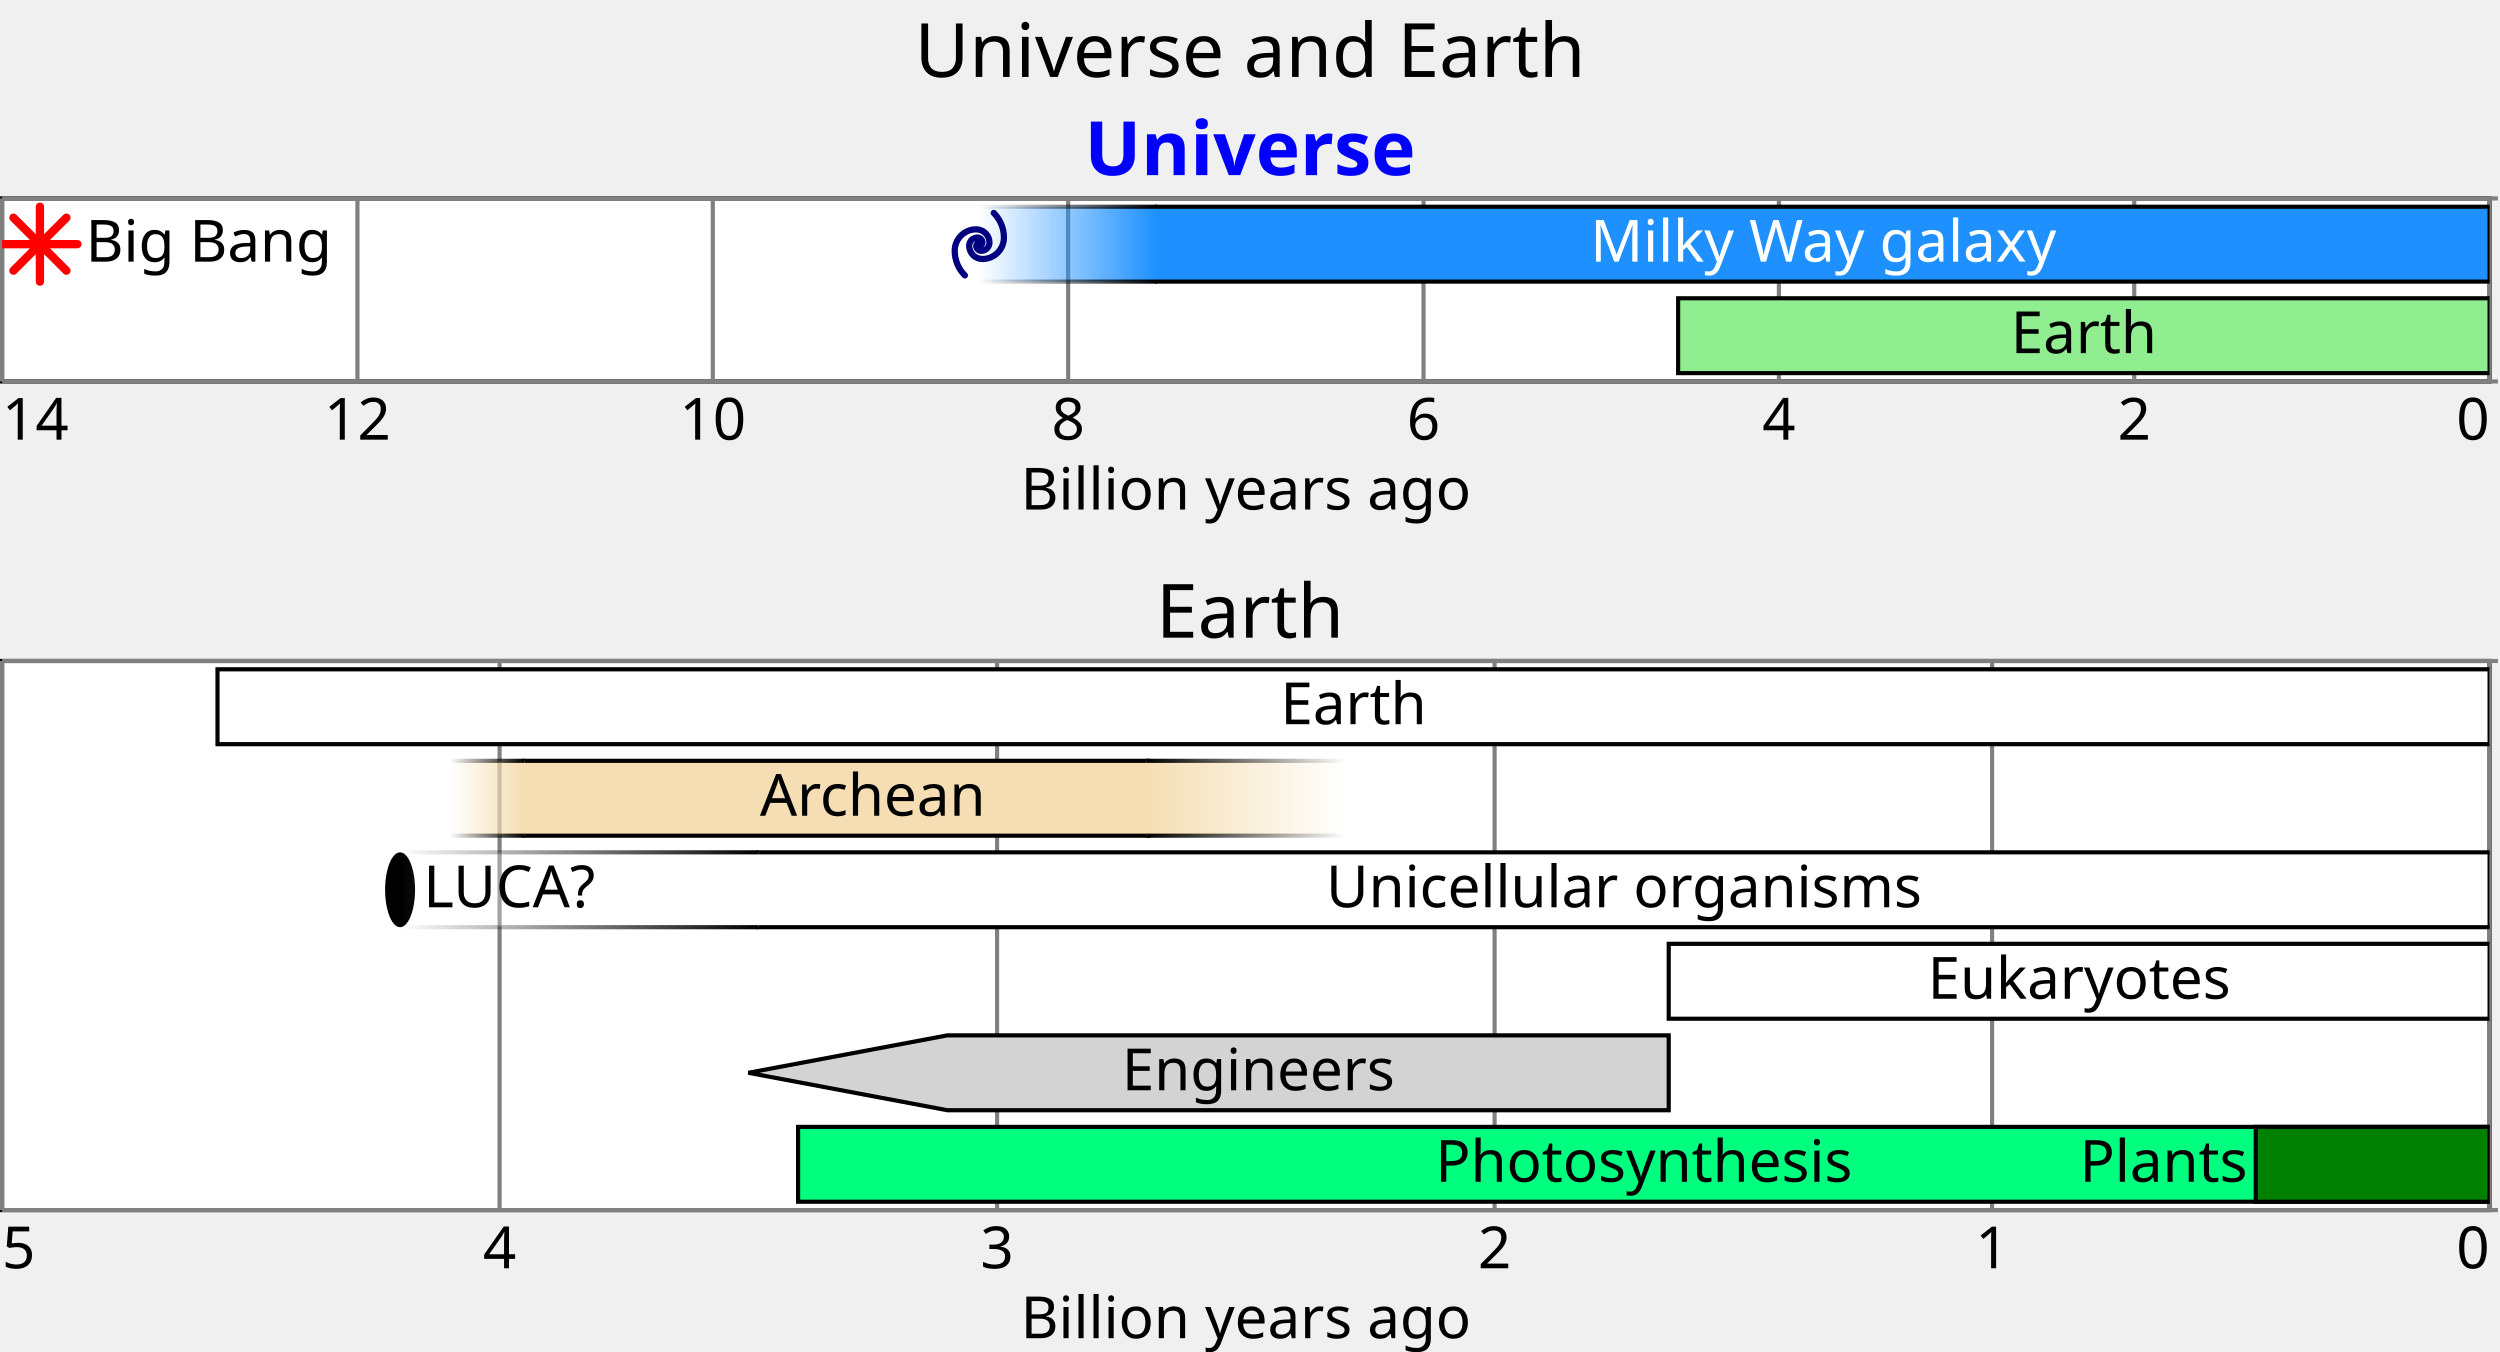
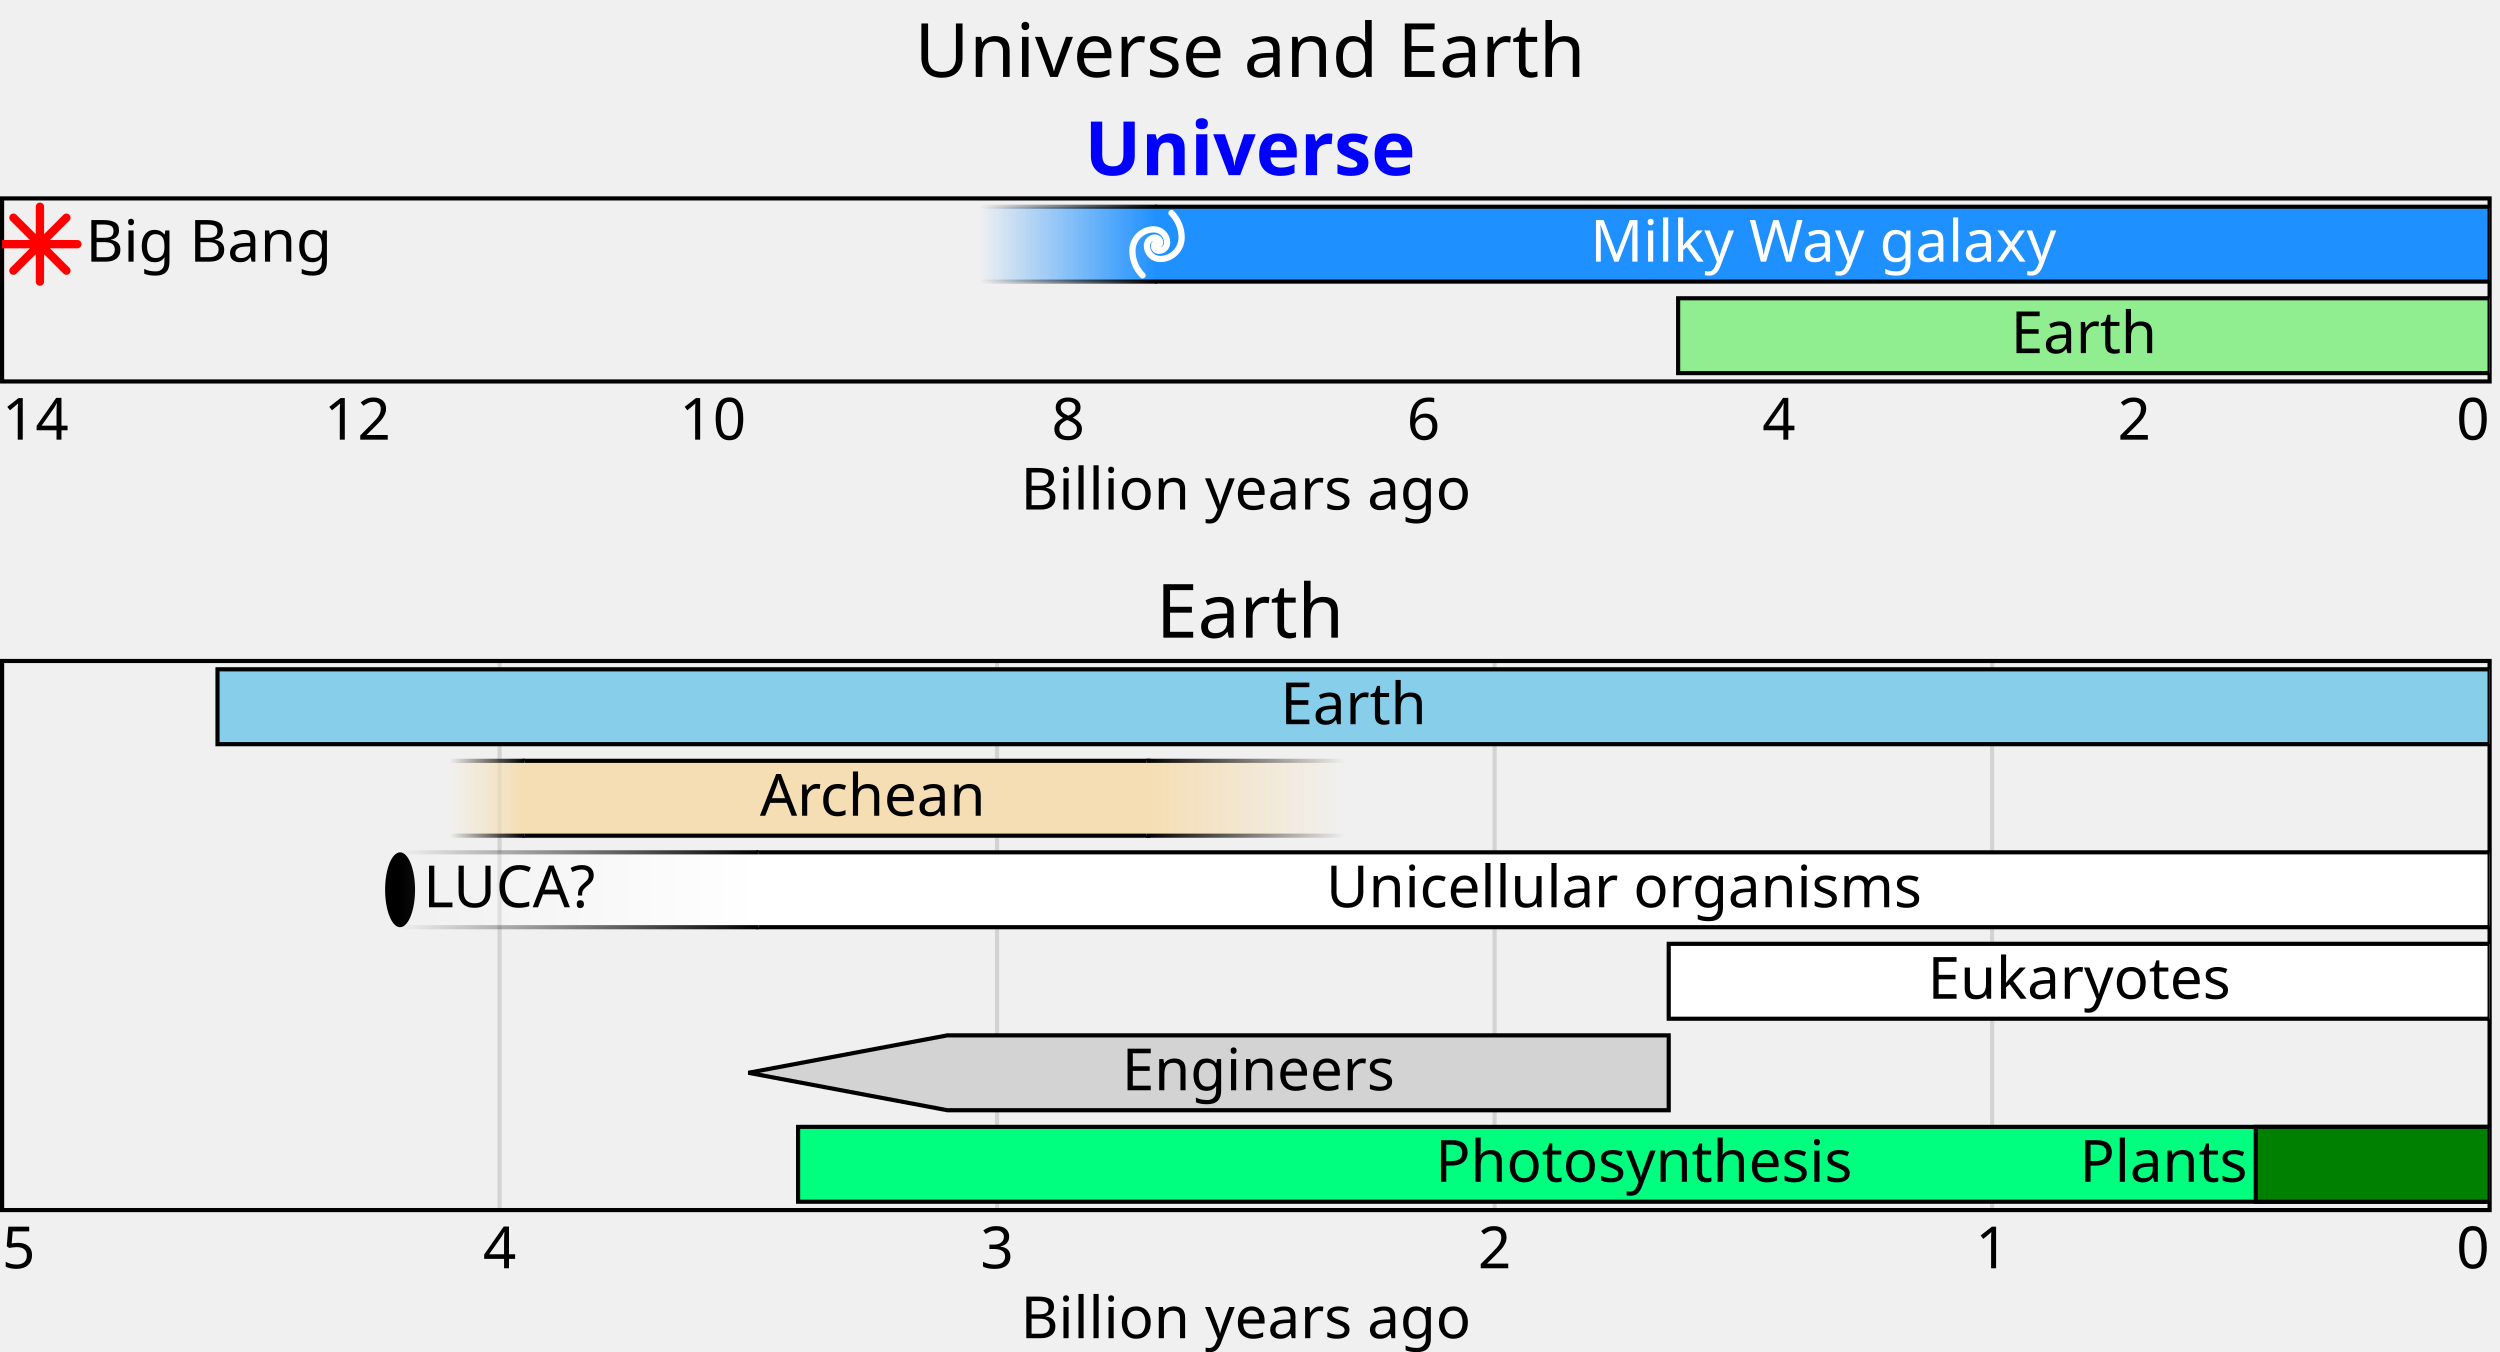
<svg xmlns="http://www.w3.org/2000/svg" width="601" height="325" viewBox="0 0 601 325" transform="translate(0.5, 0.5)">
  <g stroke="black" fill="white" font-family="sans-serif" font-size="14">
    <text x="300" y="18" stroke="none" fill="black" font-size="18" text-anchor="middle">Universe and Earth</text>
    <g transform="translate(0, 23.6)">
      <g stroke="black" fill="white" font-family="sans-serif" font-size="14">
        <text x="300" y="18" stroke="none" fill="blue" font-size="18" text-anchor="middle" font-weight="bold">Universe</text>
-         <rect x="0" y="23.6" width="598" height="44" stroke="black" stroke-width="1" />
+         <rect x="0" y="23.6" width="598" height="44" stroke="black" fill="none" stroke-width="1" />
        <g>
-           <path d="M 0 23.6 V 67.6 M 85.429 23.6 V 67.6 M 170.857 23.6 V 67.6 M 256.286 23.6 V 67.6 M 341.714 23.6 V 67.6 M 427.143 23.6 V 67.6 M 512.571 23.6 V 67.6 M 598 23.6 V 67.6 M 0 23.6 H 600 M 0 67.6 H 600" stroke="gray" />
          <g text-anchor="middle" stroke="none" fill="black" font-size="14">
            <text x="0" y="81.6" text-anchor="start">14</text>
            <text x="85.429" y="81.6">12</text>
            <text x="170.857" y="81.6">10</text>
            <text x="256.286" y="81.6">8</text>
            <text x="341.714" y="81.6">6</text>
            <text x="427.143" y="81.6">4</text>
            <text x="512.571" y="81.6">2</text>
            <text x="598" y="81.6" text-anchor="end">0</text>
            <text x="299" y="98.4">Billion years ago</text>
          </g>
        </g>
        <defs>
          <clipPath id="id8">
            <rect x="0" y="23.6" width="598" height="44" />
          </clipPath>
        </defs>
        <g clip-path="url(#id8)">
          <path d="M 0.098 34.6 h 18 M 9.098 25.6 v 18 M 2.734 28.236 L 15.462 40.964 M 15.462 28.236 L 2.734 40.964" fill="none" stroke="red" stroke-width="2" stroke-linecap="round" />
          <a href="https://en.wikipedia.org/wiki/Milky_Way">
            <g>
              <rect x="277.143" y="25.6" width="321.357" height="18" stroke="none" fill="dodgerblue" />
              <path d="M 277.143 25.6 H 599 m 0 18 H 277.143" stroke="black" />
              <defs>
                <linearGradient id="id9">
                  <stop offset="0" stop-color="dodgerblue" stop-opacity="0" />
                  <stop offset="1" stop-color="dodgerblue" stop-opacity="1" />
                </linearGradient>
                <linearGradient id="id10">
                  <stop offset="0" stop-color="black" stop-opacity="0" />
                  <stop offset="1" stop-color="black" stop-opacity="1" />
                </linearGradient>
              </defs>
              <rect x="234.929" y="25.6" width="42.714" height="18" stroke="none" fill="url(#id9)" />
              <path d="M 234.929 25.6 H 277.643 m 0 18 H 234.929" stroke="url(#id10)" />
              <line x1="598" y1="25.6" x2="598" y2="43.6" stroke="black" />
            </g>
          </a>
          <a>
-             <path transform="translate(234.929, 34.6) scale(1.5) translate(-6,-6)" d="M8.316 1a5.553 5.553 0 0 1 1.629 3.94A3.443 3.443 0 0 1 6.5 8.378 2.127 2.127 0 0 1 4.375 6.25 1.315 1.315 0 0 1 5.69 4.936c.45 0 .813.365.812.813a.503.503 0 0 1-.147.355l-.71-.208a.502.502 0 0 0-.147.355c0 .449.363.813.812.813A1.315 1.315 0 0 0 7.625 5.75 2.127 2.127 0 0 0 5.5 3.622 3.443 3.443 0 0 0 2.055 7.06c0 1.538.622 2.93 1.629 3.939" fill="none" stroke="navy" stroke-width="1" stroke-linecap="round" />https://en.wikipedia.org/wiki/Milky_Way</a>
+             <path transform="translate(277.643, 34.6) scale(1.5) translate(-6,-6)" d="M8.316 1a5.553 5.553 0 0 1 1.629 3.94A3.443 3.443 0 0 1 6.5 8.378 2.127 2.127 0 0 1 4.375 6.25 1.315 1.315 0 0 1 5.69 4.936c.45 0 .813.365.812.813a.503.503 0 0 1-.147.355l-.71-.208a.502.502 0 0 0-.147.355c0 .449.363.813.812.813A1.315 1.315 0 0 0 7.625 5.75 2.127 2.127 0 0 0 5.5 3.622 3.443 3.443 0 0 0 2.055 7.06c0 1.538.622 2.93 1.629 3.939" fill="none" stroke="white" stroke-width="1" stroke-linecap="round" />https://en.wikipedia.org/wiki/Milky_Way</a>
          <g>
            <rect x="402.924" y="47.6" width="195.076" height="18" fill="lightgreen" />
          </g>
        </g>
        <g clip-path="url(#id8)" text-anchor="middle" stroke="none" fill="black">
          <text x="20.098" y="38.8" text-anchor="start">Big Bang</text>
          <text x="437.821" y="38.8" fill="white" text-anchor="middle">Milky Way galaxy</text>
          <text x="500.462" y="60.8" fill="black" text-anchor="middle">Earth</text>
        </g>
      </g>
    </g>
    <g transform="translate(0, 134.8)">
      <g stroke="black" fill="white" font-family="sans-serif" font-size="14">
        <text x="300" y="18" stroke="none" fill="black" font-size="18" text-anchor="middle">Earth</text>
-         <rect x="0" y="23.6" width="598" height="132" stroke="black" stroke-width="1" />
+         <path d="M 0 23.6 V 155.6 M 119.6 23.6 V 155.6 M 239.2 23.6 V 155.6 M 358.8 23.6 V 155.6 M 478.4 23.6 V 155.6 M 598 23.6 V 155.6" stroke="lightgray" />
+         <rect x="0" y="23.6" width="598" height="132" stroke="black" fill="none" stroke-width="1" />
        <g>
-           <path d="M 0 23.6 V 155.6 M 119.6 23.6 V 155.6 M 239.2 23.6 V 155.6 M 358.8 23.6 V 155.6 M 478.4 23.6 V 155.6 M 598 23.6 V 155.6 M 0 23.6 H 600 M 0 155.6 H 600" stroke="gray" />
          <g text-anchor="middle" stroke="none" fill="black" font-size="14">
            <text x="0" y="169.6" text-anchor="start">5</text>
            <text x="119.6" y="169.6">4</text>
            <text x="239.2" y="169.6">3</text>
            <text x="358.8" y="169.6">2</text>
            <text x="478.4" y="169.6">1</text>
            <text x="598" y="169.6" text-anchor="end">0</text>
            <text x="299" y="186.4">Billion years ago</text>
          </g>
        </g>
        <defs>
          <clipPath id="id11">
            <rect x="0" y="23.6" width="598" height="132" />
          </clipPath>
        </defs>
        <g clip-path="url(#id11)">
          <g>
-             <rect x="51.787" y="25.6" width="546.213" height="18" fill="white" />
+             <rect x="51.787" y="25.6" width="546.213" height="18" fill="skyblue" />
          </g>
          <g>
            <rect x="125.08" y="47.6" width="150.5" height="18" stroke="none" fill="wheat" />
            <path d="M 125.08 47.6 H 276.08 m 0 18 H 125.08" stroke="black" />
            <defs>
              <linearGradient id="id12">
                <stop offset="0" stop-color="wheat" stop-opacity="0" />
                <stop offset="1" stop-color="wheat" stop-opacity="1" />
              </linearGradient>
              <linearGradient id="id13">
                <stop offset="0" stop-color="black" stop-opacity="0" />
                <stop offset="1" stop-color="black" stop-opacity="1" />
              </linearGradient>
            </defs>
            <rect x="107.64" y="47.6" width="17.94" height="18" stroke="none" fill="url(#id12)" />
            <path d="M 107.64 47.6 H 125.58 m 0 18 H 107.64" stroke="url(#id13)" />
            <defs>
              <linearGradient id="id14">
                <stop offset="0" stop-color="wheat" stop-opacity="1" />
                <stop offset="1" stop-color="wheat" stop-opacity="0" />
              </linearGradient>
              <linearGradient id="id15">
                <stop offset="0" stop-color="black" stop-opacity="1" />
                <stop offset="1" stop-color="black" stop-opacity="0" />
              </linearGradient>
            </defs>
            <rect x="275.08" y="47.6" width="47.84" height="18" stroke="none" fill="url(#id14)" />
            <path d="M 275.08 47.6 H 322.92 m 0 18 H 275.08" stroke="url(#id15)" />
          </g>
          <ellipse cx="95.68" cy="78.6" rx="3.6" ry="9" fill="black" stroke="none" />
          <g>
            <rect x="181.292" y="69.6" width="417.208" height="18" stroke="none" fill="white" />
            <path d="M 181.292 69.6 H 599 m 0 18 H 181.292" stroke="black" />
            <defs>
              <linearGradient id="id16">
                <stop offset="0" stop-color="white" stop-opacity="0" />
                <stop offset="1" stop-color="white" stop-opacity="1" />
              </linearGradient>
              <linearGradient id="id17">
                <stop offset="0" stop-color="black" stop-opacity="0" />
                <stop offset="1" stop-color="black" stop-opacity="1" />
              </linearGradient>
            </defs>
            <rect x="95.68" y="69.6" width="86.112" height="18" stroke="none" fill="url(#id16)" />
            <path d="M 95.68 69.6 H 181.792 m 0 18 H 95.68" stroke="url(#id17)" />
            <line x1="598" y1="69.6" x2="598" y2="87.6" stroke="black" />
          </g>
          <g>
            <rect x="400.66" y="91.6" width="197.34" height="18" fill="white" />
          </g>
          <g>
            <path d="M 227.24 113.6 L 179.4 122.6 227.24 131.6 H 400.66 L 400.66 122.6 400.66 113.6 Z" fill="lightgray" />
          </g>
          <g>
            <rect x="191.36" y="135.6" width="406.64" height="18" fill="springgreen" />
          </g>
          <g>
            <rect x="541.788" y="135.6" width="56.212" height="18" fill="green" />
          </g>
        </g>
        <g clip-path="url(#id11)" text-anchor="middle" stroke="none" fill="black">
          <text x="324.893" y="38.8" fill="black" text-anchor="middle">Earth</text>
          <text x="209.3" y="60.8" fill="black" text-anchor="middle">Archean</text>
          <text x="101.28" y="82.8" text-anchor="start">LUCA?</text>
          <text x="389.896" y="82.8" fill="black" text-anchor="middle">Unicellular organisms</text>
          <text x="499.33" y="104.8" fill="black" text-anchor="middle">Eukaryotes</text>
          <text x="302" y="126.8" fill="black" text-anchor="middle">Engineers</text>
          <text x="394.68" y="148.8" fill="black" text-anchor="middle">Photosynthesis</text>
          <text x="539.788" y="148.8" fill="black" text-anchor="end">Plants</text>
        </g>
      </g>
    </g>
  </g>
</svg>
